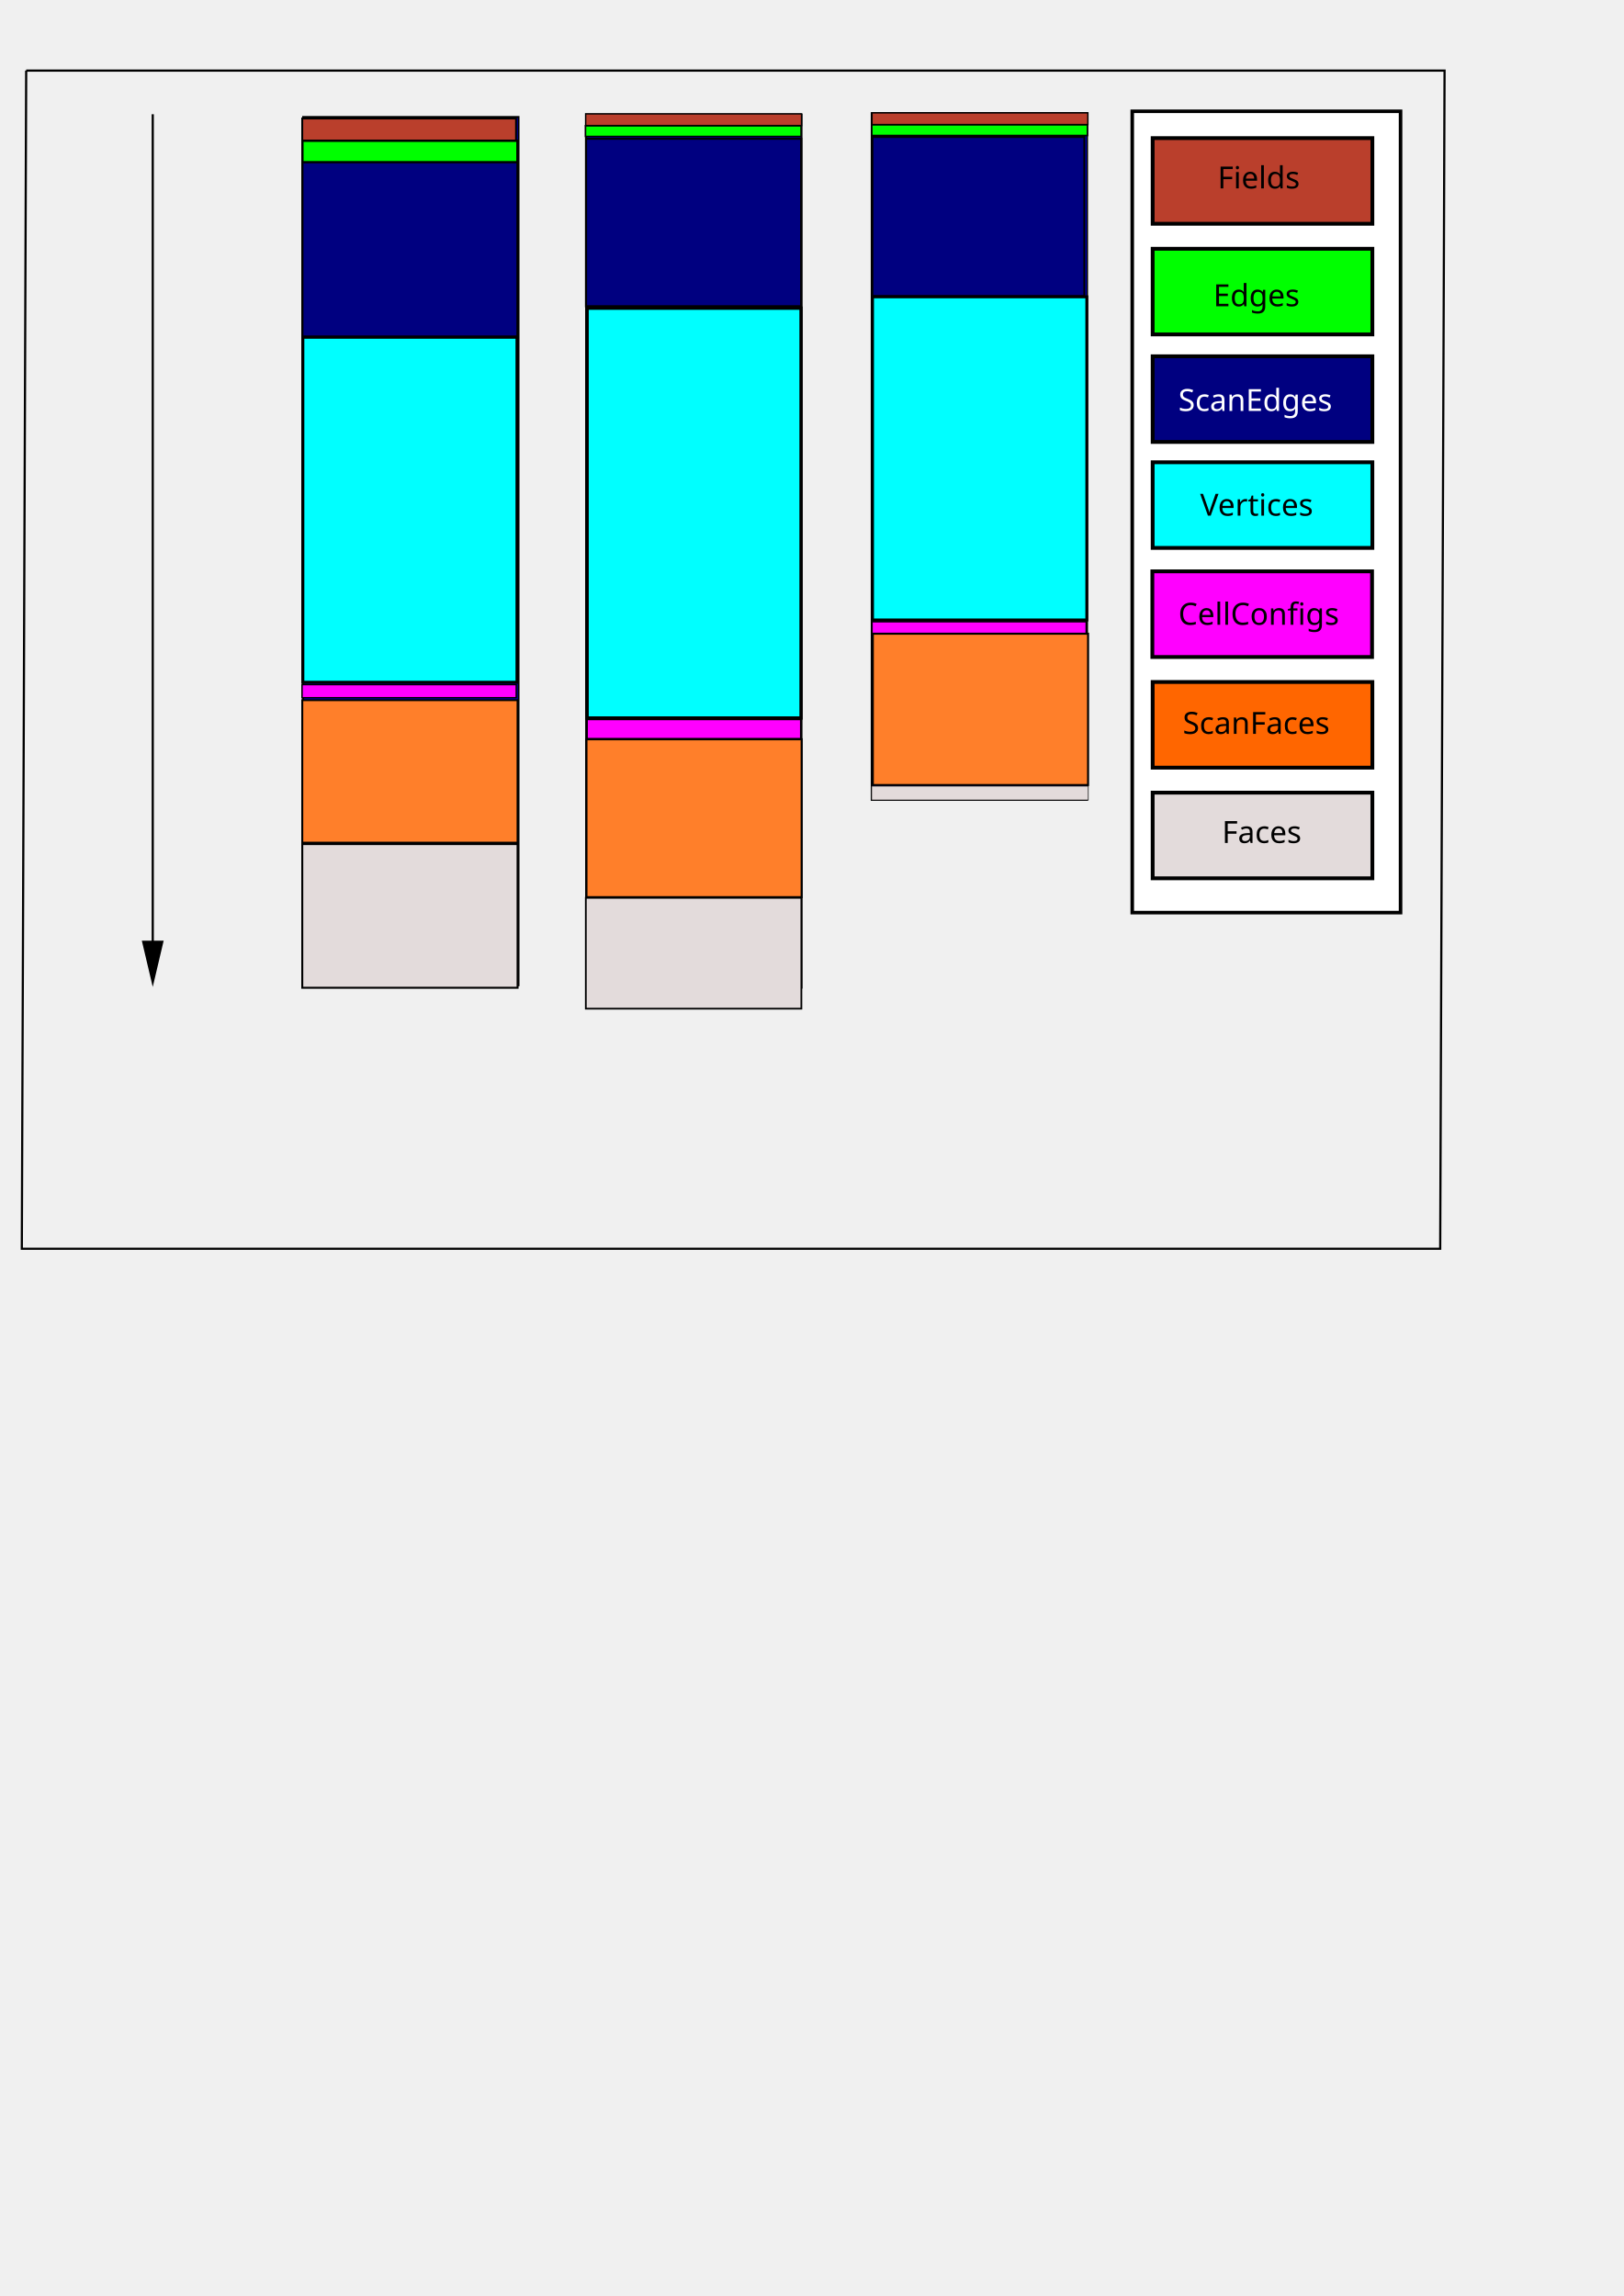
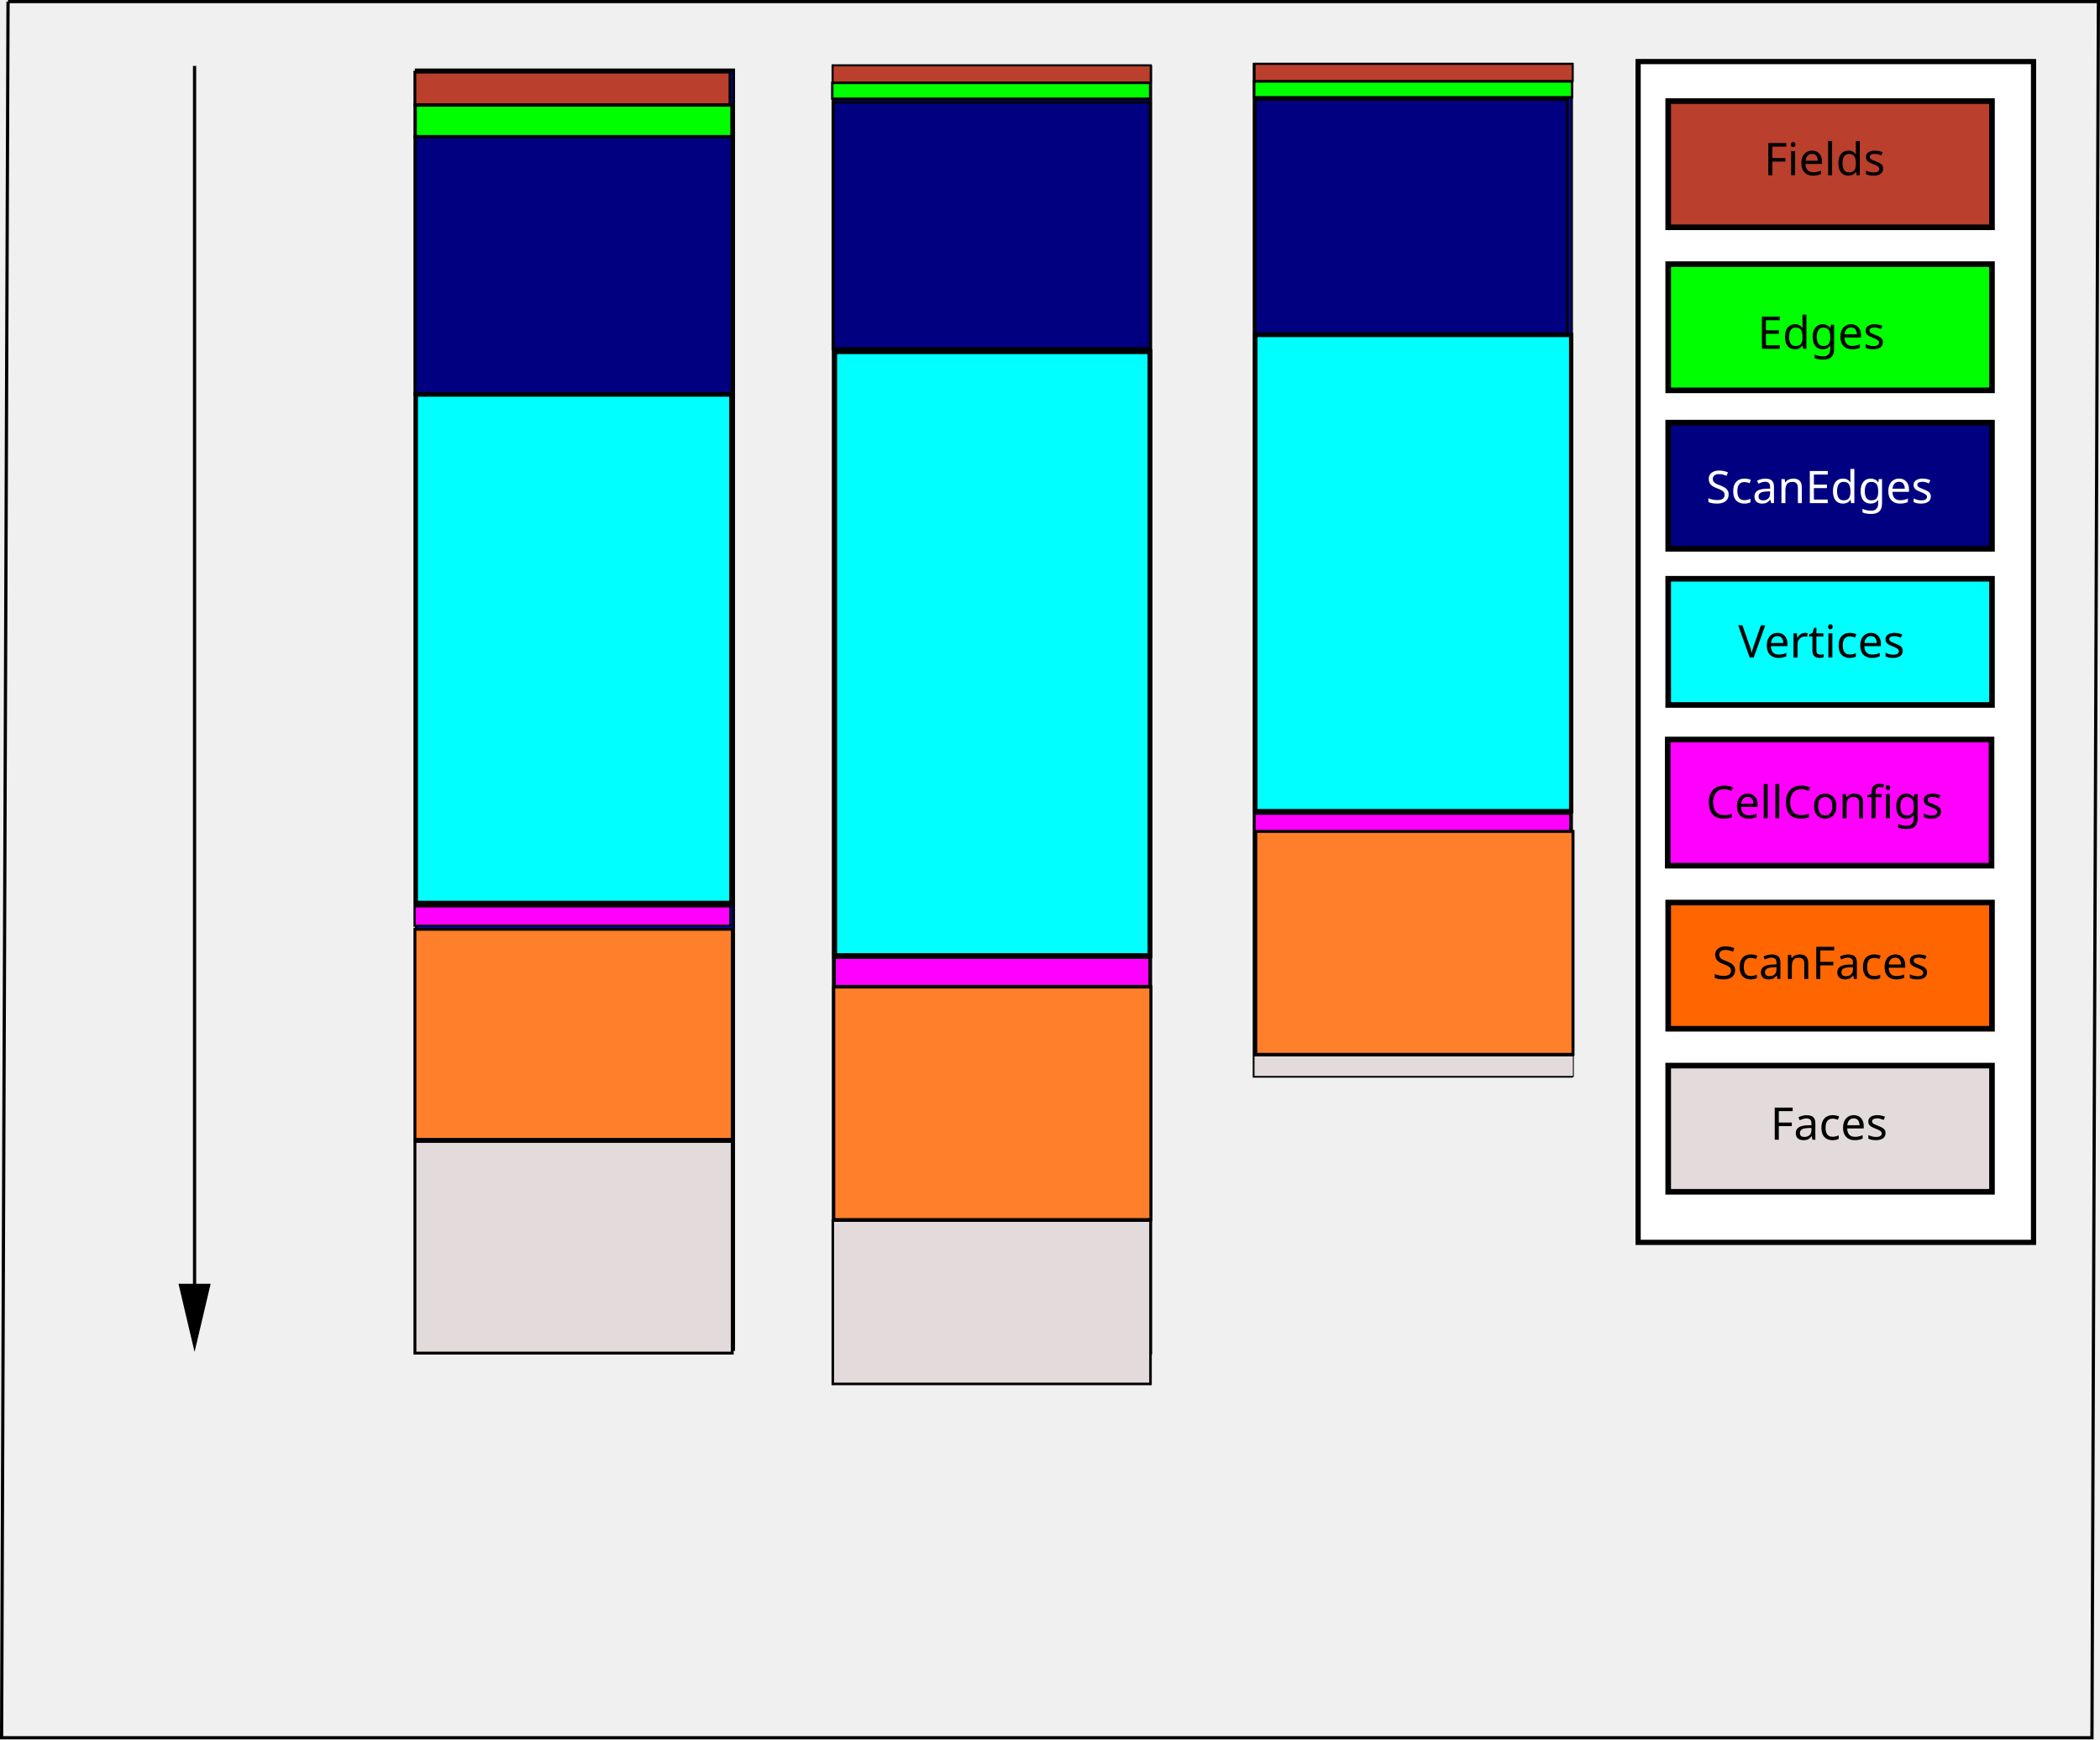
- <svg xmlns="http://www.w3.org/2000/svg" width="744.094" height="1052.362" id="svg2" version="1.1">
+ <svg xmlns="http://www.w3.org/2000/svg" width="653" height="541" id="svg2" version="1.1">
  <defs id="defs4">
    </defs>
-   <g id="layer1">
+   <g id="layer1" transform="translate(-9.5,-31.86218)">
    <g id="g3082" transform="translate(-38,10)">
      <path id="path2987" d="m 50,22.362 650,0 -2,540 -650,0 2,-540" style="fill:none;stroke:#000000;stroke-width:1px;stroke-linecap:butt;stroke-linejoin:miter;stroke-opacity:1" />
      <rect y="43.606" x="176.919" height="397.999" width="98.713" id="rect2989" style="fill:#0000ff;fill-rule:evenodd;stroke:#000000;stroke-width:0.859px;stroke-linecap:butt;stroke-linejoin:miter;stroke-opacity:1" />
      <rect y="42.556" x="306.608" height="400.139" width="98.711" id="rect2989-0" style="fill:#0000ff;fill-rule:evenodd;stroke:#000000;stroke-width:0.861px;stroke-linecap:butt;stroke-linejoin:miter;stroke-opacity:1" />
      <flowRoot style="font-size:40px;font-style:normal;font-weight:normal;line-height:125%;letter-spacing:0px;word-spacing:0px;fill:#000000;fill-opacity:1;stroke:none;font-family:Sans" id="flowRoot3016" xml:space="preserve" transform="translate(95.09375,22.10036)">
        <flowRegion id="flowRegion3018">
          <rect y="437.179" x="90.914" height="75.183" width="269.086" id="rect3020" />
        </flowRegion>
        <flowPara style="font-size:20px" id="flowPara3022">tumor</flowPara>
        <flowPara style="font-size:20px" id="flowPara4290">105 ms</flowPara>
      </flowRoot>
      <flowRoot style="font-size:40px;font-style:normal;font-weight:normal;line-height:125%;letter-spacing:0px;word-spacing:0px;fill:#000000;fill-opacity:1;stroke:none;font-family:Sans" id="flowRoot3016-2" xml:space="preserve" transform="translate(233.0938,23.2527)">
        <flowRegion id="flowRegion3018-3">
          <rect y="437.179" x="90.914" height="75.183" width="269.086" id="rect3020-9" />
        </flowRegion>
        <flowPara style="font-size:20px" id="flowPara3022-1">cake</flowPara>
        <flowPara style="font-size:20px" id="flowPara4292">108 ms</flowPara>
      </flowRoot>
      <flowRoot style="font-size:40px;font-style:normal;font-weight:normal;line-height:125%;letter-spacing:0px;word-spacing:0px;fill:#000000;fill-opacity:1;stroke:none;font-family:Sans" id="flowRoot3016-2-4" xml:space="preserve" transform="translate(370.0938,23.2527)">
        <flowRegion id="flowRegion3018-3-1">
          <rect y="437.179" x="90.914" height="75.183" width="269.086" id="rect3020-9-6" />
        </flowRegion>
        <flowPara id="flowPara3078" style="font-size:20px">3slabs</flowPara>
        <flowPara style="font-size:20px" id="flowPara4294">79 ms</flowPara>
      </flowRoot>
      <rect style="fill:#ba3f2c;fill-opacity:1;stroke:#000000;stroke-width:0.874;stroke-opacity:1" id="rect3893" width="97.984" height="10.126" x="176.508" y="44.299" />
-       <flowRoot xml:space="preserve" id="flowRoot4173" style="fill:black;stroke:none;stroke-opacity:1;stroke-width:1px;stroke-linejoin:miter;stroke-linecap:butt;fill-opacity:1;font-family:Sans;font-style:normal;font-weight:normal;font-size:40px;line-height:125%;letter-spacing:0px;word-spacing:0px">
+       <flowRoot xml:space="preserve" id="flowRoot4173" style="font-size:40px;font-style:normal;font-weight:normal;line-height:125%;letter-spacing:0px;word-spacing:0px;fill:#000000;fill-opacity:1;stroke:none;font-family:Sans">
        <flowRegion id="flowRegion4175">
          <rect id="rect4177" width="125.714" height="53.571" x="637.143" y="316.648" />
        </flowRegion>
        <flowPara id="flowPara4179" />
      </flowRoot>
      <rect y="41.793" x="437.417" height="314.878" width="98.807" id="rect2989-0-1" style="fill:#0000ff;fill-rule:evenodd;stroke:#000000;stroke-width:0.764px;stroke-linecap:butt;stroke-linejoin:miter;stroke-opacity:1" />
      <rect style="fill:#ba3f2c;fill-opacity:1;stroke:#000000;stroke-width:0.639;stroke-opacity:1" id="rect3893-1" width="98.933" height="5.361" x="306.391" y="42.182" />
      <rect style="fill:#00ff00;fill-opacity:1;stroke:#000000;stroke-width:1.044;stroke-opacity:1" id="rect4296" width="98.527" height="9.956" x="176.593" y="54.527" />
      <rect style="fill:#00ff00;fill-opacity:1;stroke:#000000;stroke-width:0.734;stroke-opacity:1" id="rect4296-0" width="98.837" height="4.909" x="306.296" y="47.658" />
      <rect style="fill:#000080;fill-opacity:1;stroke:#000000;stroke-width:0.993;stroke-opacity:1" id="rect4323" width="98.579" height="80.007" x="176.568" y="64.359" />
      <rect style="fill:#000080;fill-opacity:1;stroke:#000000;stroke-width:0.973;stroke-opacity:1" id="rect4323-7" width="98.598" height="76.813" x="306.558" y="53.563" />
      <rect style="fill:#000080;fill-opacity:1;stroke:#000000;stroke-width:0.942;stroke-opacity:1" id="rect4323-2" width="97.201" height="72.987" x="437.767" y="52.762" />
      <rect style="fill:#00ffff;fill-opacity:1;stroke:#000000;stroke-width:1.393;stroke-opacity:1" id="rect4323-8" width="98.178" height="158.178" x="176.768" y="144.559" />
      <rect style="fill:#00ffff;fill-opacity:1;stroke:#000000;stroke-width:1.517;stroke-opacity:1" id="rect4323-8-0" width="98.054" height="187.854" x="307.044" y="131.244" />
      <rect style="fill:#00ffff;fill-opacity:1;stroke:#000000;stroke-width:1.349;stroke-opacity:1" id="rect4323-8-5" width="98.223" height="148.121" x="437.837" y="126.042" />
      <rect style="fill:#ff00ff;fill-opacity:1;stroke:#000000;stroke-width:0.675;stroke-opacity:1" id="rect3893-1-1" width="98.182" height="6.039" x="176.409" y="303.771" />
      <rect style="fill:#e3dbdb;fill-opacity:1;stroke:#000000;stroke-width:0.901;stroke-opacity:1" id="rect4323-4" width="98.67" height="65.849" x="176.522" y="376.884" />
      <rect style="fill:#ff7f2a;fill-opacity:1;stroke:#000000;stroke-width:0.945;stroke-opacity:1" id="rect4323-4-2" width="98.627" height="72.372" x="306.753" y="328.844" />
      <rect style="fill:#ff00ff;fill-opacity:1;stroke:#000000;stroke-width:0.82;stroke-opacity:1" id="rect3893-1-1-9" width="98.037" height="8.924" x="306.982" y="319.7" />
      <rect style="fill:#ff00ff;fill-opacity:1;stroke:#000000;stroke-width:0.675;stroke-opacity:1" id="rect3893-1-1-7" width="98.182" height="6.039" x="437.603" y="274.966" />
      <rect style="fill:#ff7f2a;fill-opacity:1;stroke:#000000;stroke-width:0.898;stroke-opacity:1" id="rect4323-4-25" width="98.674" height="65.347" x="176.52" y="310.908" />
      <rect style="fill:#e3dbdb;fill-opacity:1;stroke:#000000;stroke-width:0.792;stroke-opacity:1" id="rect4323-4-7" width="98.779" height="50.806" x="306.467" y="401.512" />
      <rect style="fill:#ff7f2a;fill-opacity:1;stroke:#000000;stroke-width:0.925;stroke-opacity:1" id="rect4323-4-2-4" width="98.647" height="69.361" x="437.983" y="280.453" />
      <rect style="fill:#e3dbdb;fill-opacity:1;stroke:#000000;stroke-width:0.281;stroke-opacity:1" id="rect4323-4-7-9" width="99.29" height="6.365" x="437.452" y="350.31" />
      <flowRoot xml:space="preserve" id="flowRoot4558" style="font-size:40px;font-style:normal;font-weight:normal;line-height:125%;letter-spacing:0px;word-spacing:0px;fill:#000000;fill-opacity:1;stroke:none;font-family:Sans" transform="translate(158.5273,-3.510301)">
        <flowRegion id="flowRegion4560">
          <rect id="rect4562" width="78.571" height="86.429" x="52.143" y="205.934" />
        </flowRegion>
        <flowPara id="flowPara4564" style="font-size:20px;font-weight:bold;-inkscape-font-specification:Sans Bold">44</flowPara>
      </flowRoot>
      <flowRoot xml:space="preserve" id="flowRoot4558-8" style="font-size:40px;font-style:normal;font-weight:normal;line-height:125%;letter-spacing:0px;word-spacing:0px;fill:#000000;fill-opacity:1;stroke:none;font-family:Sans" transform="translate(157.1699,126.4897)">
        <flowRegion id="flowRegion4560-1">
          <rect id="rect4562-8" width="78.571" height="86.429" x="52.143" y="205.934" />
        </flowRegion>
        <flowPara id="flowPara4564-7" style="font-size:20px;font-weight:bold;-inkscape-font-specification:Sans Bold">18</flowPara>
      </flowRoot>
      <flowRoot xml:space="preserve" id="flowRoot4558-1" style="font-size:40px;font-style:normal;font-weight:normal;line-height:125%;letter-spacing:0px;word-spacing:0px;fill:#000000;fill-opacity:1;stroke:none;font-family:Sans" transform="translate(157.1699,196.4897)">
        <flowRegion id="flowRegion4560-9">
          <rect id="rect4562-1" width="78.571" height="86.429" x="52.143" y="205.934" />
        </flowRegion>
        <flowPara id="flowPara4564-1" style="font-size:20px;font-weight:bold;-inkscape-font-specification:Sans Bold">17</flowPara>
      </flowRoot>
      <flowRoot xml:space="preserve" id="flowRoot4558-5" style="font-size:40px;font-style:normal;font-weight:normal;line-height:125%;letter-spacing:0px;word-spacing:0px;fill:#000000;fill-opacity:1;stroke:none;font-family:Sans" transform="translate(157.8438,-117.5103)">
        <flowRegion id="flowRegion4560-2">
          <rect id="rect4562-4" width="78.571" height="86.429" x="52.143" y="205.934" />
        </flowRegion>
        <flowPara id="flowPara4564-6" style="font-size:20px;font-weight:bold;fill:#ffffff;-inkscape-font-specification:Sans Bold">22</flowPara>
      </flowRoot>
      <flowRoot xml:space="preserve" id="flowRoot4558-5-2" style="font-size:40px;font-style:normal;font-weight:normal;line-height:125%;letter-spacing:0px;word-spacing:0px;fill:#000000;fill-opacity:1;stroke:none;font-family:Sans" transform="translate(288.8438,-128.5103)">
        <flowRegion id="flowRegion4560-2-4">
          <rect id="rect4562-4-4" width="78.571" height="86.429" x="52.143" y="205.934" />
        </flowRegion>
        <flowPara id="flowPara4564-6-0" style="font-size:20px;font-weight:bold;fill:#ffffff;-inkscape-font-specification:Sans Bold">19</flowPara>
      </flowRoot>
      <flowRoot xml:space="preserve" id="flowRoot4558-9" style="font-size:40px;font-style:normal;font-weight:normal;line-height:125%;letter-spacing:0px;word-spacing:0px;fill:#000000;fill-opacity:1;stroke:none;font-family:Sans" transform="translate(288.8438,1.489699)">
        <flowRegion id="flowRegion4560-3">
          <rect id="rect4562-2" width="78.571" height="86.429" x="52.143" y="205.934" />
        </flowRegion>
        <flowPara id="flowPara4564-4" style="font-size:20px;font-weight:bold;-inkscape-font-specification:Sans Bold">58</flowPara>
      </flowRoot>
      <flowRoot xml:space="preserve" id="flowRoot4558-8-5" style="font-size:40px;font-style:normal;font-weight:normal;line-height:125%;letter-spacing:0px;word-spacing:0px;fill:#000000;fill-opacity:1;stroke:none;font-family:Sans" transform="translate(293.8438,141.4897)">
        <flowRegion id="flowRegion4560-1-5">
          <rect id="rect4562-8-1" width="78.571" height="86.429" x="52.143" y="205.934" />
        </flowRegion>
        <flowPara id="flowPara4564-7-9" style="font-size:20px;font-weight:bold;-inkscape-font-specification:Sans Bold">17</flowPara>
      </flowRoot>
      <flowRoot xml:space="preserve" id="flowRoot4558-1-5" style="font-size:40px;font-style:normal;font-weight:normal;line-height:125%;letter-spacing:0px;word-spacing:0px;fill:#000000;fill-opacity:1;stroke:none;font-family:Sans" transform="translate(288.8438,205.4897)">
        <flowRegion id="flowRegion4560-9-8">
          <rect id="rect4562-1-1" width="78.571" height="86.429" x="52.143" y="205.934" />
        </flowRegion>
        <flowPara id="flowPara4564-1-0" style="font-size:20px;font-weight:bold;-inkscape-font-specification:Sans Bold">10</flowPara>
      </flowRoot>
      <flowRoot xml:space="preserve" id="flowRoot4558-8-7" style="font-size:40px;font-style:normal;font-weight:normal;line-height:125%;letter-spacing:0px;word-spacing:0px;fill:#000000;fill-opacity:1;stroke:none;font-family:Sans" transform="translate(423.8438,96.4897)">
        <flowRegion id="flowRegion4560-1-8">
          <rect id="rect4562-8-9" width="78.571" height="86.429" x="52.143" y="205.934" />
        </flowRegion>
        <flowPara id="flowPara4564-7-5" style="font-size:20px;font-weight:bold;-inkscape-font-specification:Sans Bold">17</flowPara>
      </flowRoot>
      <flowRoot xml:space="preserve" id="flowRoot4558-5-2-8" style="font-size:40px;font-style:normal;font-weight:normal;line-height:125%;letter-spacing:0px;word-spacing:0px;fill:#000000;fill-opacity:1;stroke:none;font-family:Sans" transform="translate(418.8438,-133.5103)">
        <flowRegion id="flowRegion4560-2-4-8">
          <rect id="rect4562-4-4-4" width="78.571" height="86.429" x="52.143" y="205.934" />
        </flowRegion>
        <flowPara id="flowPara4564-6-0-4" style="font-size:20px;font-weight:bold;fill:#ffffff;-inkscape-font-specification:Sans Bold">18</flowPara>
      </flowRoot>
      <flowRoot xml:space="preserve" id="flowRoot4558-9-0" style="font-size:40px;font-style:normal;font-weight:normal;line-height:125%;letter-spacing:0px;word-spacing:0px;fill:#000000;fill-opacity:1;stroke:none;font-family:Sans" transform="translate(421.8438,-13.5103)">
        <flowRegion id="flowRegion4560-3-0">
          <rect id="rect4562-2-2" width="78.571" height="86.429" x="52.143" y="205.934" />
        </flowRegion>
        <flowPara id="flowPara4564-4-5" style="font-size:20px;font-weight:bold;-inkscape-font-specification:Sans Bold">40</flowPara>
      </flowRoot>
      <rect style="fill:#ba3f2c;fill-opacity:1;stroke:#000000;stroke-width:0.639;stroke-opacity:1" id="rect3893-1-6" width="98.933" height="5.361" x="437.604" y="41.727" />
      <rect style="fill:#00ff00;fill-opacity:1;stroke:#000000;stroke-width:0.734;stroke-opacity:1" id="rect4296-0-7" width="98.837" height="4.909" x="437.509" y="47.204" />
      <flowRoot style="font-size:40px;font-style:normal;font-weight:normal;line-height:125%;letter-spacing:0px;word-spacing:0px;fill:#000000;fill-opacity:1;stroke:none;font-family:Sans" id="flowRoot3016-2-4-7" xml:space="preserve" transform="translate(487.0938,25.2397)">
        <flowRegion id="flowRegion3018-3-1-5">
          <rect y="437.179" x="90.914" height="75.183" width="269.086" id="rect3020-9-6-2" />
        </flowRegion>
        <flowPara style="font-size:20px" id="flowPara4294-2">LEGEND</flowPara>
      </flowRoot>
      <path style="fill:#000000;fill-rule:evenodd;stroke:none" d="m 113,421.169 -10,0 5,21.193 z" id="path4859" />
      <path style="fill:none;stroke:#000000;stroke-width:1px;stroke-linecap:butt;stroke-linejoin:miter;stroke-opacity:1" d="M 70,52.362 70,432.362" id="path4867" transform="translate(38,-10)" />
      <flowRoot xml:space="preserve" id="flowRoot4869" style="font-size:40px;font-style:normal;font-weight:normal;line-height:125%;letter-spacing:0px;word-spacing:0px;fill:#000000;fill-opacity:1;stroke:none;font-family:Sans" transform="matrix(-0.02411697,-0.9997091,0.9997091,-0.02411697,-139.4893,292.0194)">
        <flowRegion id="flowRegion4871">
          <rect id="rect4873" width="213.142" height="85.863" x="11.112" y="222.017" />
        </flowRegion>
        <flowPara id="flowPara4875" style="font-size:20px">Time (ms)</flowPara>
      </flowRoot>
    </g>
    <rect id="rect3870" width="122.957" height="367.276" x="518.874" y="51.011" style="fill:#ffffff;fill-opacity:1;stroke:#000000;stroke-width:1.623;stroke-opacity:1" />
    <rect style="fill:#ba3f2c;fill-opacity:1;stroke:#000000;stroke-width:1.744;stroke-opacity:1" id="rect3893-7" width="100.685" height="39.256" x="528.229" y="63.305" />
    <rect style="fill:#00ff00;fill-opacity:1;stroke:#000000;stroke-width:1.744;stroke-opacity:1" id="rect3893-7-7" width="100.685" height="39.256" x="528.229" y="114.02" />
    <rect style="fill:#000080;fill-opacity:1;stroke:#000000;stroke-width:1.744;stroke-opacity:1" id="rect3893-7-0" width="100.685" height="39.256" x="528.229" y="163.305" />
    <rect style="fill:#00ffff;fill-opacity:1;stroke:#000000;stroke-width:1.744;stroke-opacity:1" id="rect3893-7-02" width="100.685" height="39.256" x="528.229" y="211.877" />
    <rect style="fill:#ff00ff;fill-opacity:1;stroke:#000000;stroke-width:1.744;stroke-opacity:1" id="rect3893-7-3" width="100.685" height="39.256" x="528.086" y="261.877" />
    <rect style="fill:#ff6600;fill-opacity:1;stroke:#000000;stroke-width:1.744;stroke-opacity:1" id="rect3893-7-1" width="100.685" height="39.256" x="528.229" y="312.591" />
    <rect style="fill:#e3dbdb;fill-opacity:1;stroke:#000000;stroke-width:1.744;stroke-opacity:1" id="rect3893-7-17" width="100.685" height="39.256" x="528.229" y="363.305" />
-     <flowRoot xml:space="preserve" id="flowRoot4017" style="fill:black;stroke:none;stroke-opacity:1;stroke-width:1px;stroke-linejoin:miter;stroke-linecap:butt;fill-opacity:1;font-family:Sans;font-style:normal;font-weight:normal;font-size:20px;line-height:125%;letter-spacing:0px;word-spacing:0px">
+     <flowRoot xml:space="preserve" id="flowRoot4017" style="font-size:20px;font-style:normal;font-weight:normal;line-height:125%;letter-spacing:0px;word-spacing:0px;fill:#000000;fill-opacity:1;stroke:none;font-family:Sans">
      <flowRegion id="flowRegion4019">
        <rect id="rect4021" width="245" height="78.571" x="385.714" y="-15.495" style="font-size:20px" />
      </flowRegion>
      <flowPara id="flowPara4023" />
    </flowRoot>
    <text xml:space="preserve" style="font-size:40px;font-style:normal;font-weight:normal;line-height:125%;letter-spacing:0px;word-spacing:0px;fill:#000000;fill-opacity:1;stroke:none;font-family:Sans" x="558" y="86.362" id="text4025">
      <tspan id="tspan4027" x="558" y="86.362" style="font-size:14px">Fields</tspan>
    </text>
    <flowRoot xml:space="preserve" id="flowRoot4052" style="font-size:40px;font-style:normal;font-weight:normal;line-height:125%;letter-spacing:0px;word-spacing:0px;fill:#000000;fill-opacity:1;stroke:none;font-family:Sans">
      <flowRegion id="flowRegion4054">
        <rect id="rect4056" width="154.286" height="60.714" x="113.571" y="-60.495" />
      </flowRegion>
      <flowPara id="flowPara4058">EdgeBuf</flowPara>
    </flowRoot>
    <text xml:space="preserve" style="font-size:40px;font-style:normal;font-weight:normal;line-height:125%;letter-spacing:0px;word-spacing:0px;fill:#000000;fill-opacity:1;stroke:none;font-family:Sans" x="556" y="140.362" id="text4025-2">
      <tspan id="tspan4027-8" x="556" y="140.362" style="font-size:14px">Edges</tspan>
    </text>
    <text xml:space="preserve" style="font-size:40px;font-style:normal;font-weight:normal;line-height:125%;letter-spacing:0px;word-spacing:0px;fill:#000000;fill-opacity:1;stroke:none;font-family:Sans" x="540" y="188.362" id="text4025-2-6">
-       <tspan id="tspan4027-8-8" x="540" y="188.362" style="font-size:14px;fill:#ffffff;stroke:none;stroke-opacity:1">ScanEdges</tspan>
+       <tspan id="tspan4027-8-8" x="540" y="188.362" style="font-size:14px;fill:#ffffff;stroke:none">ScanEdges</tspan>
    </text>
-     <flowRoot xml:space="preserve" id="flowRoot4102" style="fill:black;stroke:none;stroke-opacity:1;stroke-width:1px;stroke-linejoin:miter;stroke-linecap:butt;fill-opacity:1;font-family:Sans;font-style:normal;font-weight:normal;font-size:40px;line-height:125%;letter-spacing:0px;word-spacing:0px">
+     <flowRoot xml:space="preserve" id="flowRoot4102" style="font-size:40px;font-style:normal;font-weight:normal;line-height:125%;letter-spacing:0px;word-spacing:0px;fill:#000000;fill-opacity:1;stroke:none;font-family:Sans">
      <flowRegion id="flowRegion4104">
        <rect id="rect4106" width="3.571" height="40.714" x="162.857" y="-117.638" />
      </flowRegion>
      <flowPara id="flowPara4108" />
    </flowRoot>
    <text xml:space="preserve" style="font-size:40px;font-style:normal;font-weight:normal;line-height:125%;letter-spacing:0px;word-spacing:0px;fill:#000000;fill-opacity:1;stroke:none;font-family:Sans" x="550" y="236.362" id="text4025-21">
      <tspan id="tspan4027-87" x="550" y="236.362" style="font-size:14px">Vertices</tspan>
    </text>
    <text xml:space="preserve" style="font-size:40px;font-style:normal;font-weight:normal;line-height:125%;letter-spacing:0px;word-spacing:0px;fill:#000000;fill-opacity:1;stroke:none;font-family:Sans" x="540" y="286.362" id="text4025-21-7">
      <tspan id="tspan4027-87-9" x="540" y="286.362" style="font-size:14px">CellConfigs</tspan>
    </text>
    <text xml:space="preserve" style="font-size:40px;font-style:normal;font-weight:normal;line-height:125%;letter-spacing:0px;word-spacing:0px;fill:#000000;fill-opacity:1;stroke:none;font-family:Sans" x="542" y="336.362" id="text4025-21-7-4">
      <tspan id="tspan4027-87-9-9" x="542" y="336.362" style="font-size:14px">ScanFaces</tspan>
    </text>
    <text xml:space="preserve" style="font-size:40px;font-style:normal;font-weight:normal;line-height:125%;letter-spacing:0px;word-spacing:0px;fill:#000000;fill-opacity:1;stroke:none;font-family:Sans" x="560" y="386.362" id="text4025-21-7-4-4">
      <tspan id="tspan4027-87-9-9-9" x="560" y="386.362" style="font-size:14px">Faces</tspan>
    </text>
  </g>
</svg>
